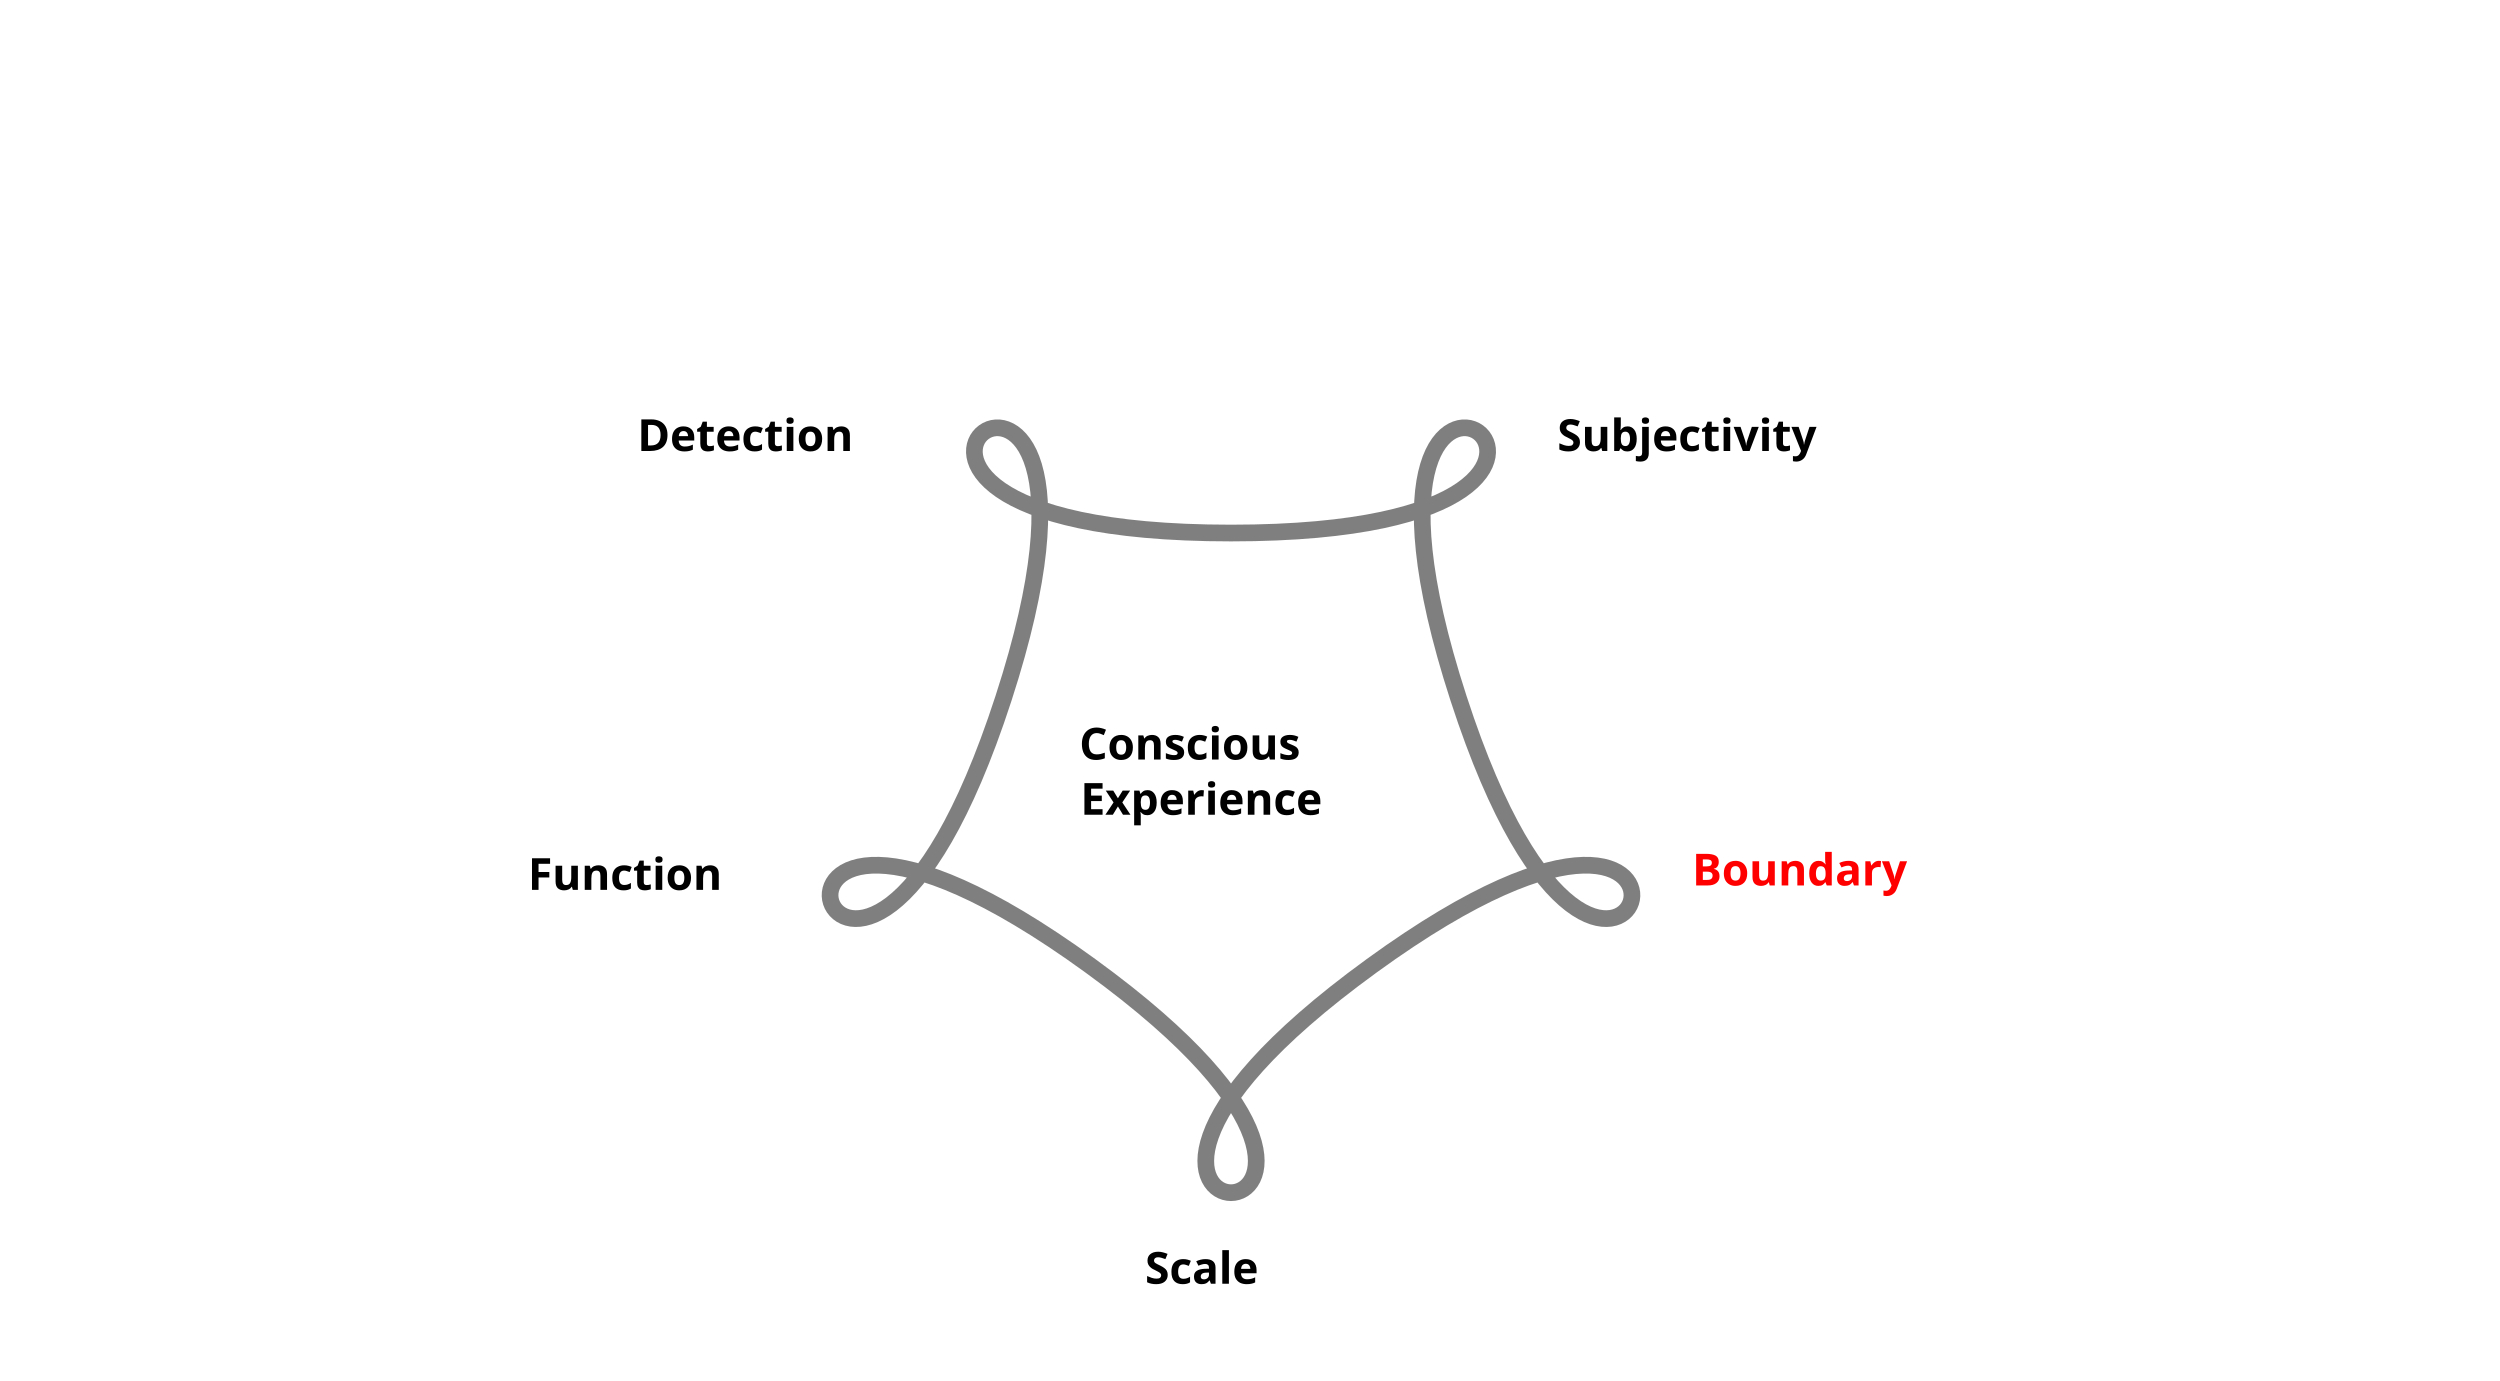
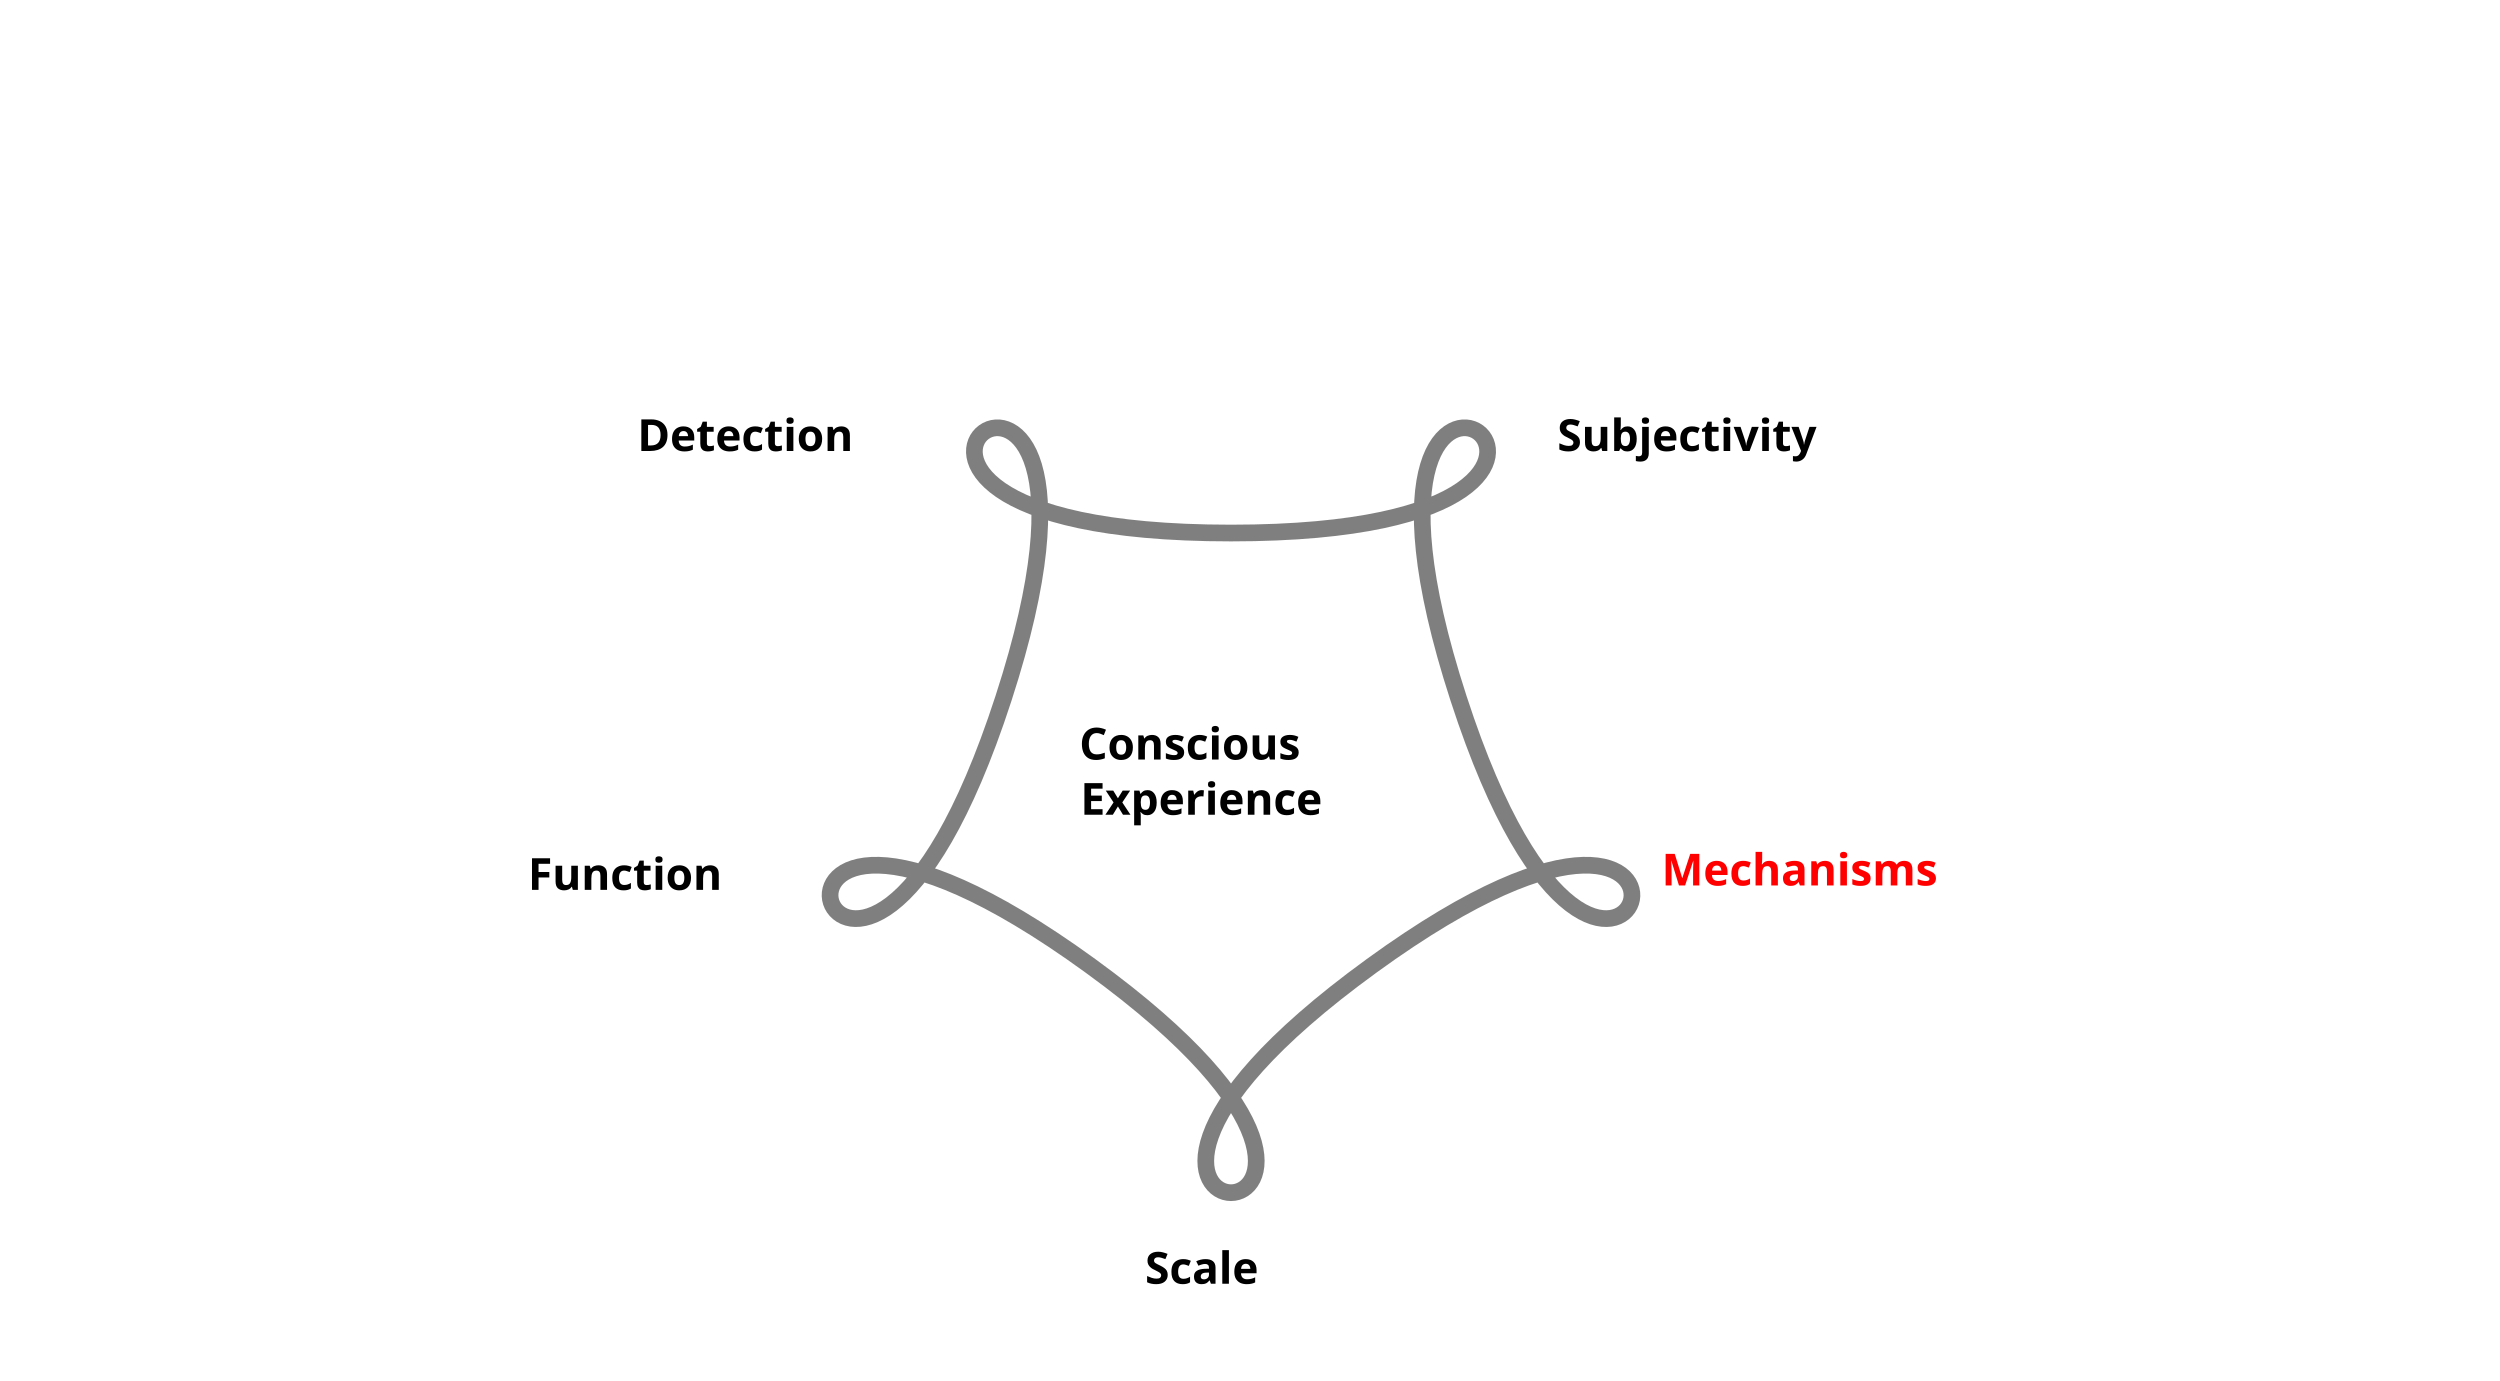
<svg xmlns="http://www.w3.org/2000/svg" width="1440pt" height="795pt" viewBox="0 0 508 280.458" version="1.1" id="svg951">
  <defs id="defs945" />
  <g id="layer1" transform="translate(0.6268075,-0.7271382)">
    <path style="opacity:0.5;fill:none;stroke:#000000;stroke-width:7.324;stroke-miterlimit:10;stroke-dasharray:none;stop-color:#000000" id="path25" transform="matrix(0,0.4632652,-0.4632652,0,314.1511,49.24855)" d="m 129.067,139.522 c 1e-5,-225.742 -142.186,-30.039 72.507,-99.797 214.693,-69.758 -15.369,-144.51 117.319,38.119 132.688,182.629 132.688,-59.273 0,123.356 C 186.205,383.829 416.267,309.077 201.574,239.319 -13.119,169.561 129.067,365.264 129.067,139.522 Z" />
    <text xml:space="preserve" style="font-weight:bold;font-size:8.977px;line-height:1.25;font-family:sans-serif;-inkscape-font-specification:'sans-serif Bold';stroke-width:0.224" x="347.996" y="92.364" id="text875">
      <tspan id="tspan873" x="347.996" y="92.364" style="text-align:center;text-anchor:middle;stroke-width:0.224">Subjectivity</tspan>
    </text>
    <text xml:space="preserve" style="font-weight:bold;font-size:8.977px;line-height:1.25;font-family:sans-serif;-inkscape-font-specification:'sans-serif Bold';stroke-width:0.224" x="249.408" y="261.577" id="text875-1-8">
      <tspan id="tspan873-0-9" x="249.408" y="261.577" style="text-align:center;text-anchor:middle;stroke-width:0.224">Scale</tspan>
    </text>
    <text xml:space="preserve" style="font-weight:bold;font-size:8.977px;line-height:1.25;font-family:sans-serif;-inkscape-font-specification:'sans-serif Bold';stroke-width:0.224" x="370.891" y="180.648" id="text875-1">
-       <tspan id="tspan873-0" x="370.891" y="180.648" style="text-align:center;text-anchor:middle;fill:#ff0000;stroke-width:0.224">Boundary</tspan>
+       <tspan id="tspan873-0" x="370.891" y="180.648" style="text-align:center;text-anchor:middle;fill:#ff0000;stroke-width:0.224">Mechanisms</tspan>
    </text>
    <text xml:space="preserve" style="font-weight:bold;font-size:8.977px;line-height:1.25;font-family:sans-serif;-inkscape-font-specification:'sans-serif Bold';stroke-width:0.224" x="132.213" y="181.553" id="text875-1-8-0">
      <tspan id="tspan873-0-9-1" x="132.213" y="181.553" style="text-align:center;text-anchor:middle;stroke-width:0.224">Function</tspan>
    </text>
    <text xml:space="preserve" style="font-weight:bold;font-size:8.977px;line-height:1.25;font-family:sans-serif;-inkscape-font-specification:'sans-serif Bold';stroke-width:0.224" x="156.641" y="92.364" id="text875-1-8-3">
      <tspan id="tspan873-0-9-4" x="156.641" y="92.364" style="text-align:center;text-anchor:middle;stroke-width:0.224">Detection</tspan>
    </text>
    <text xml:space="preserve" style="font-weight:bold;font-size:8.977px;line-height:1.25;font-family:sans-serif;-inkscape-font-specification:'sans-serif Bold';stroke-width:0.224" x="249.318" y="155.059" id="text941">
      <tspan id="tspan939" x="249.318" y="155.059" style="text-align:center;text-anchor:middle;stroke-width:0.224">Conscious</tspan>
      <tspan x="249.318" y="166.281" style="text-align:center;text-anchor:middle;stroke-width:0.224" id="tspan943">Experience</tspan>
    </text>
  </g>
</svg>
